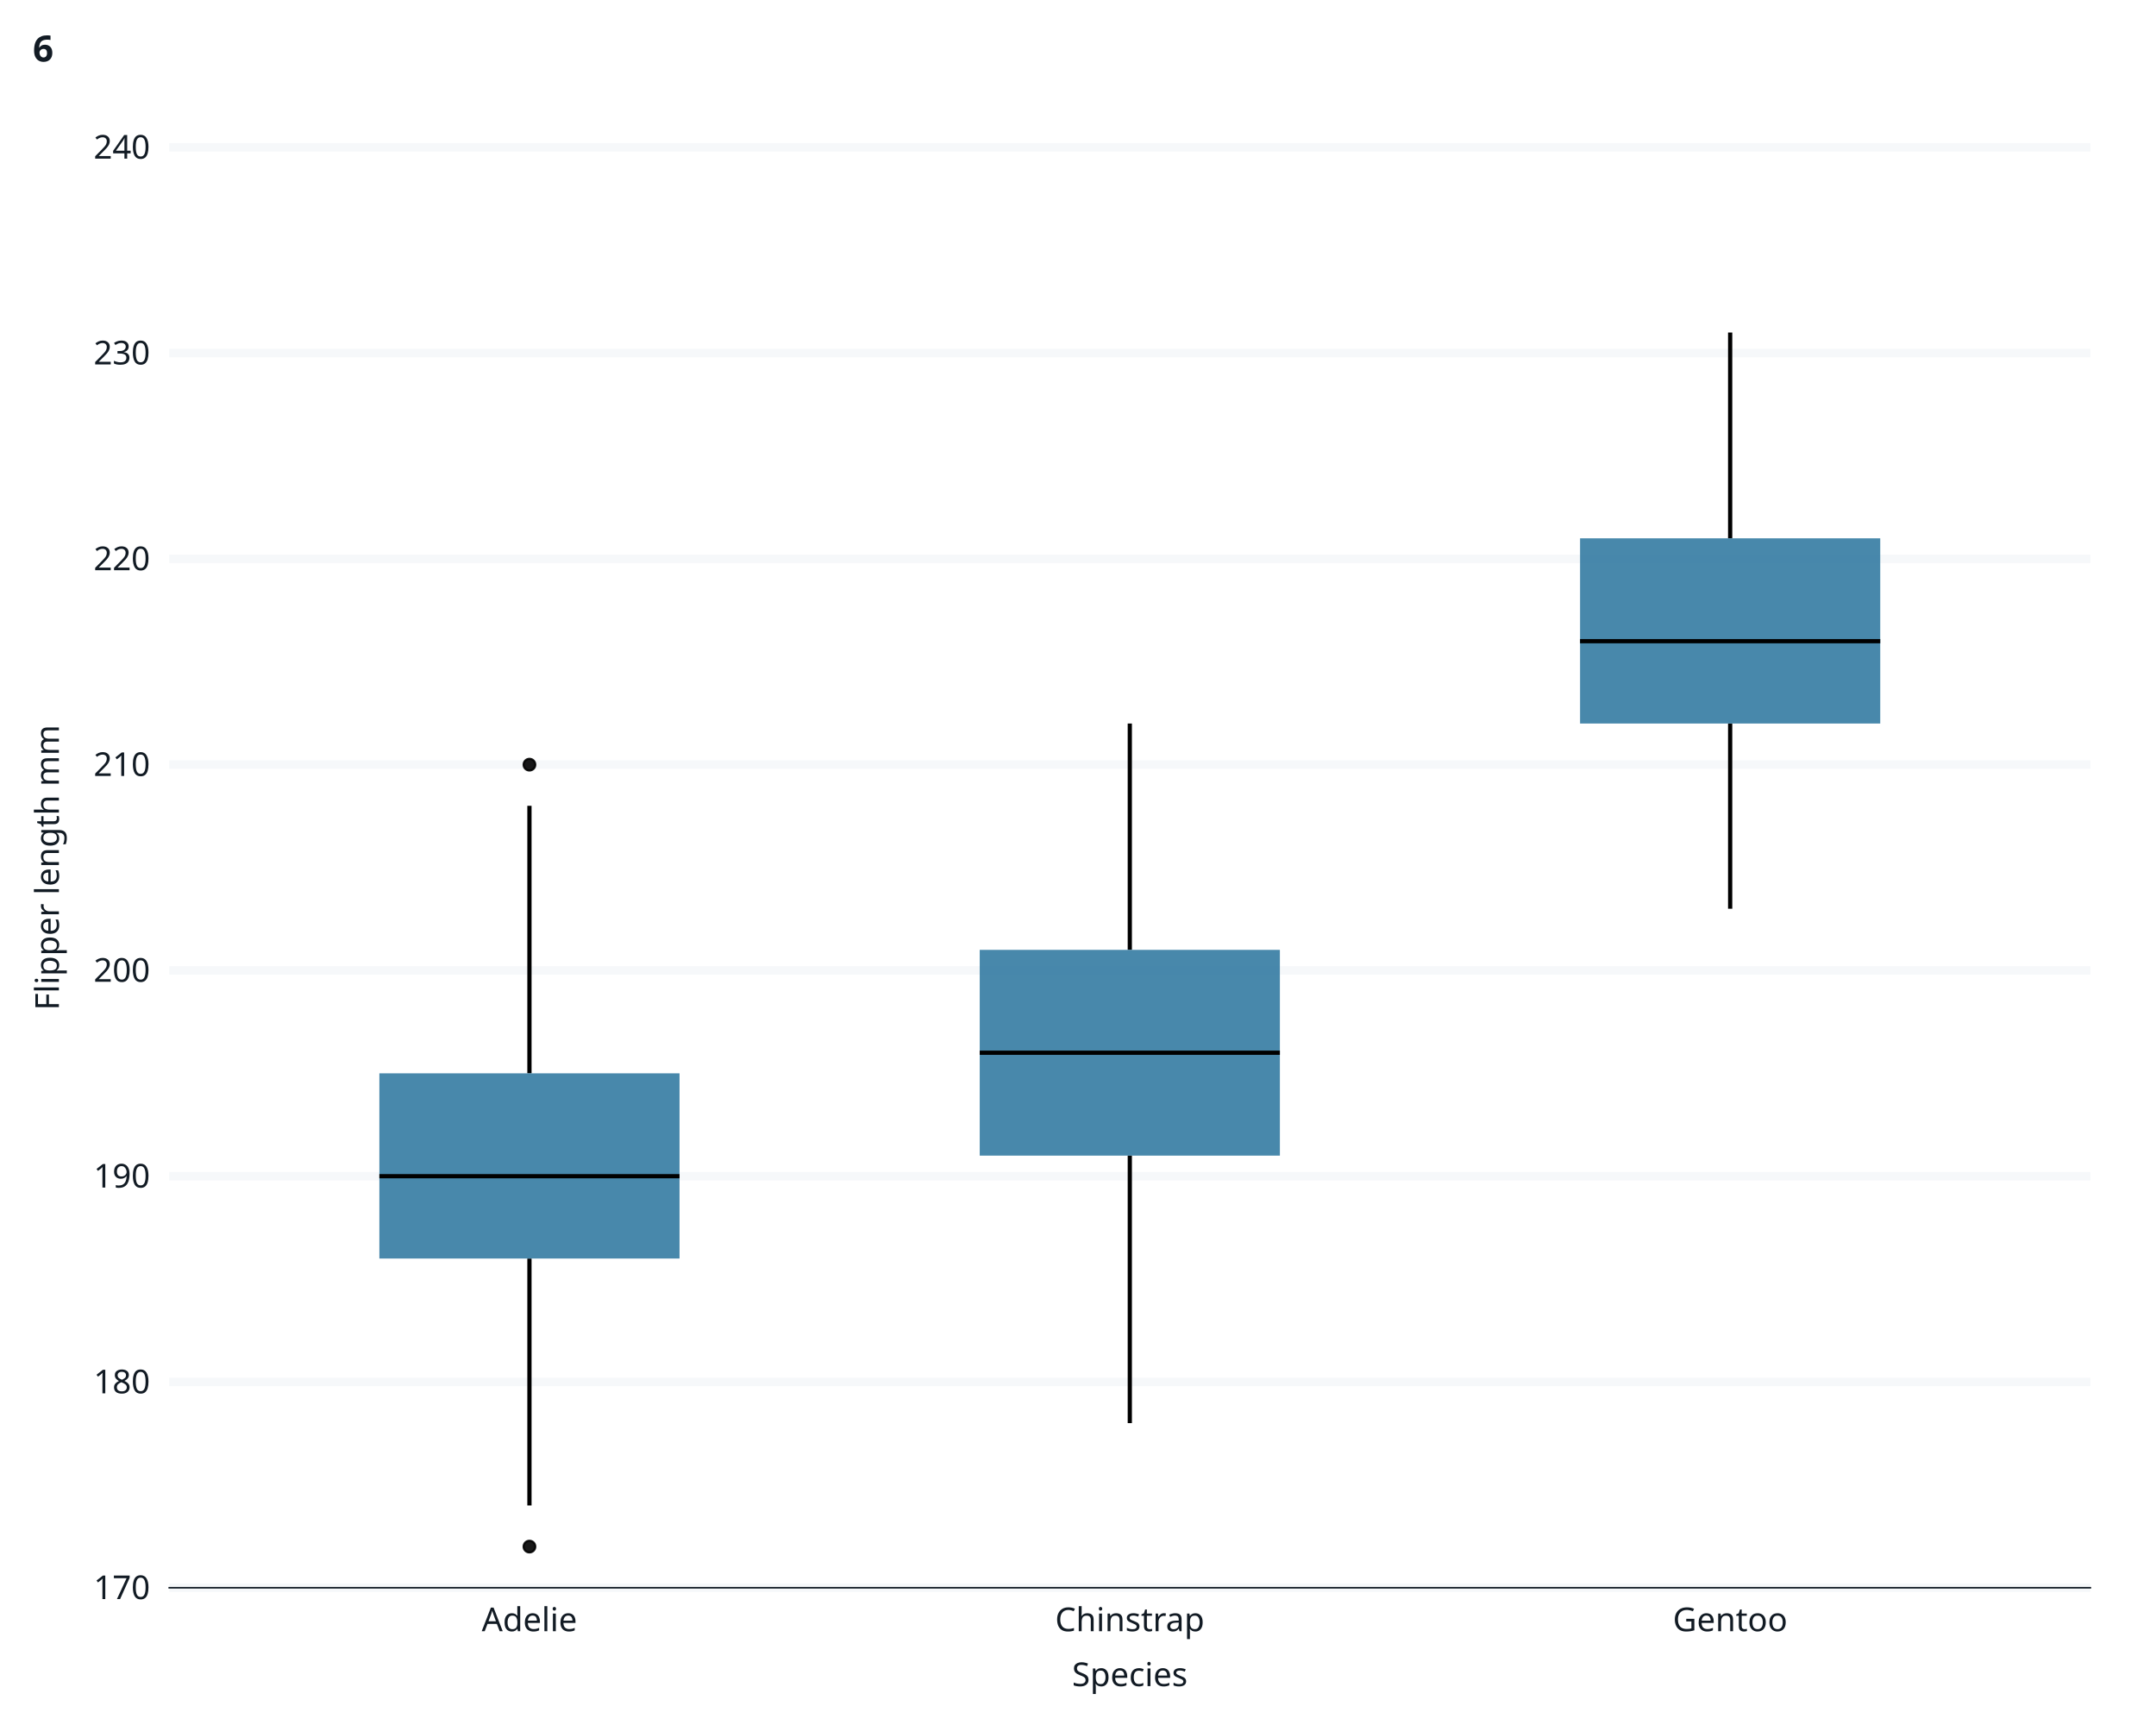
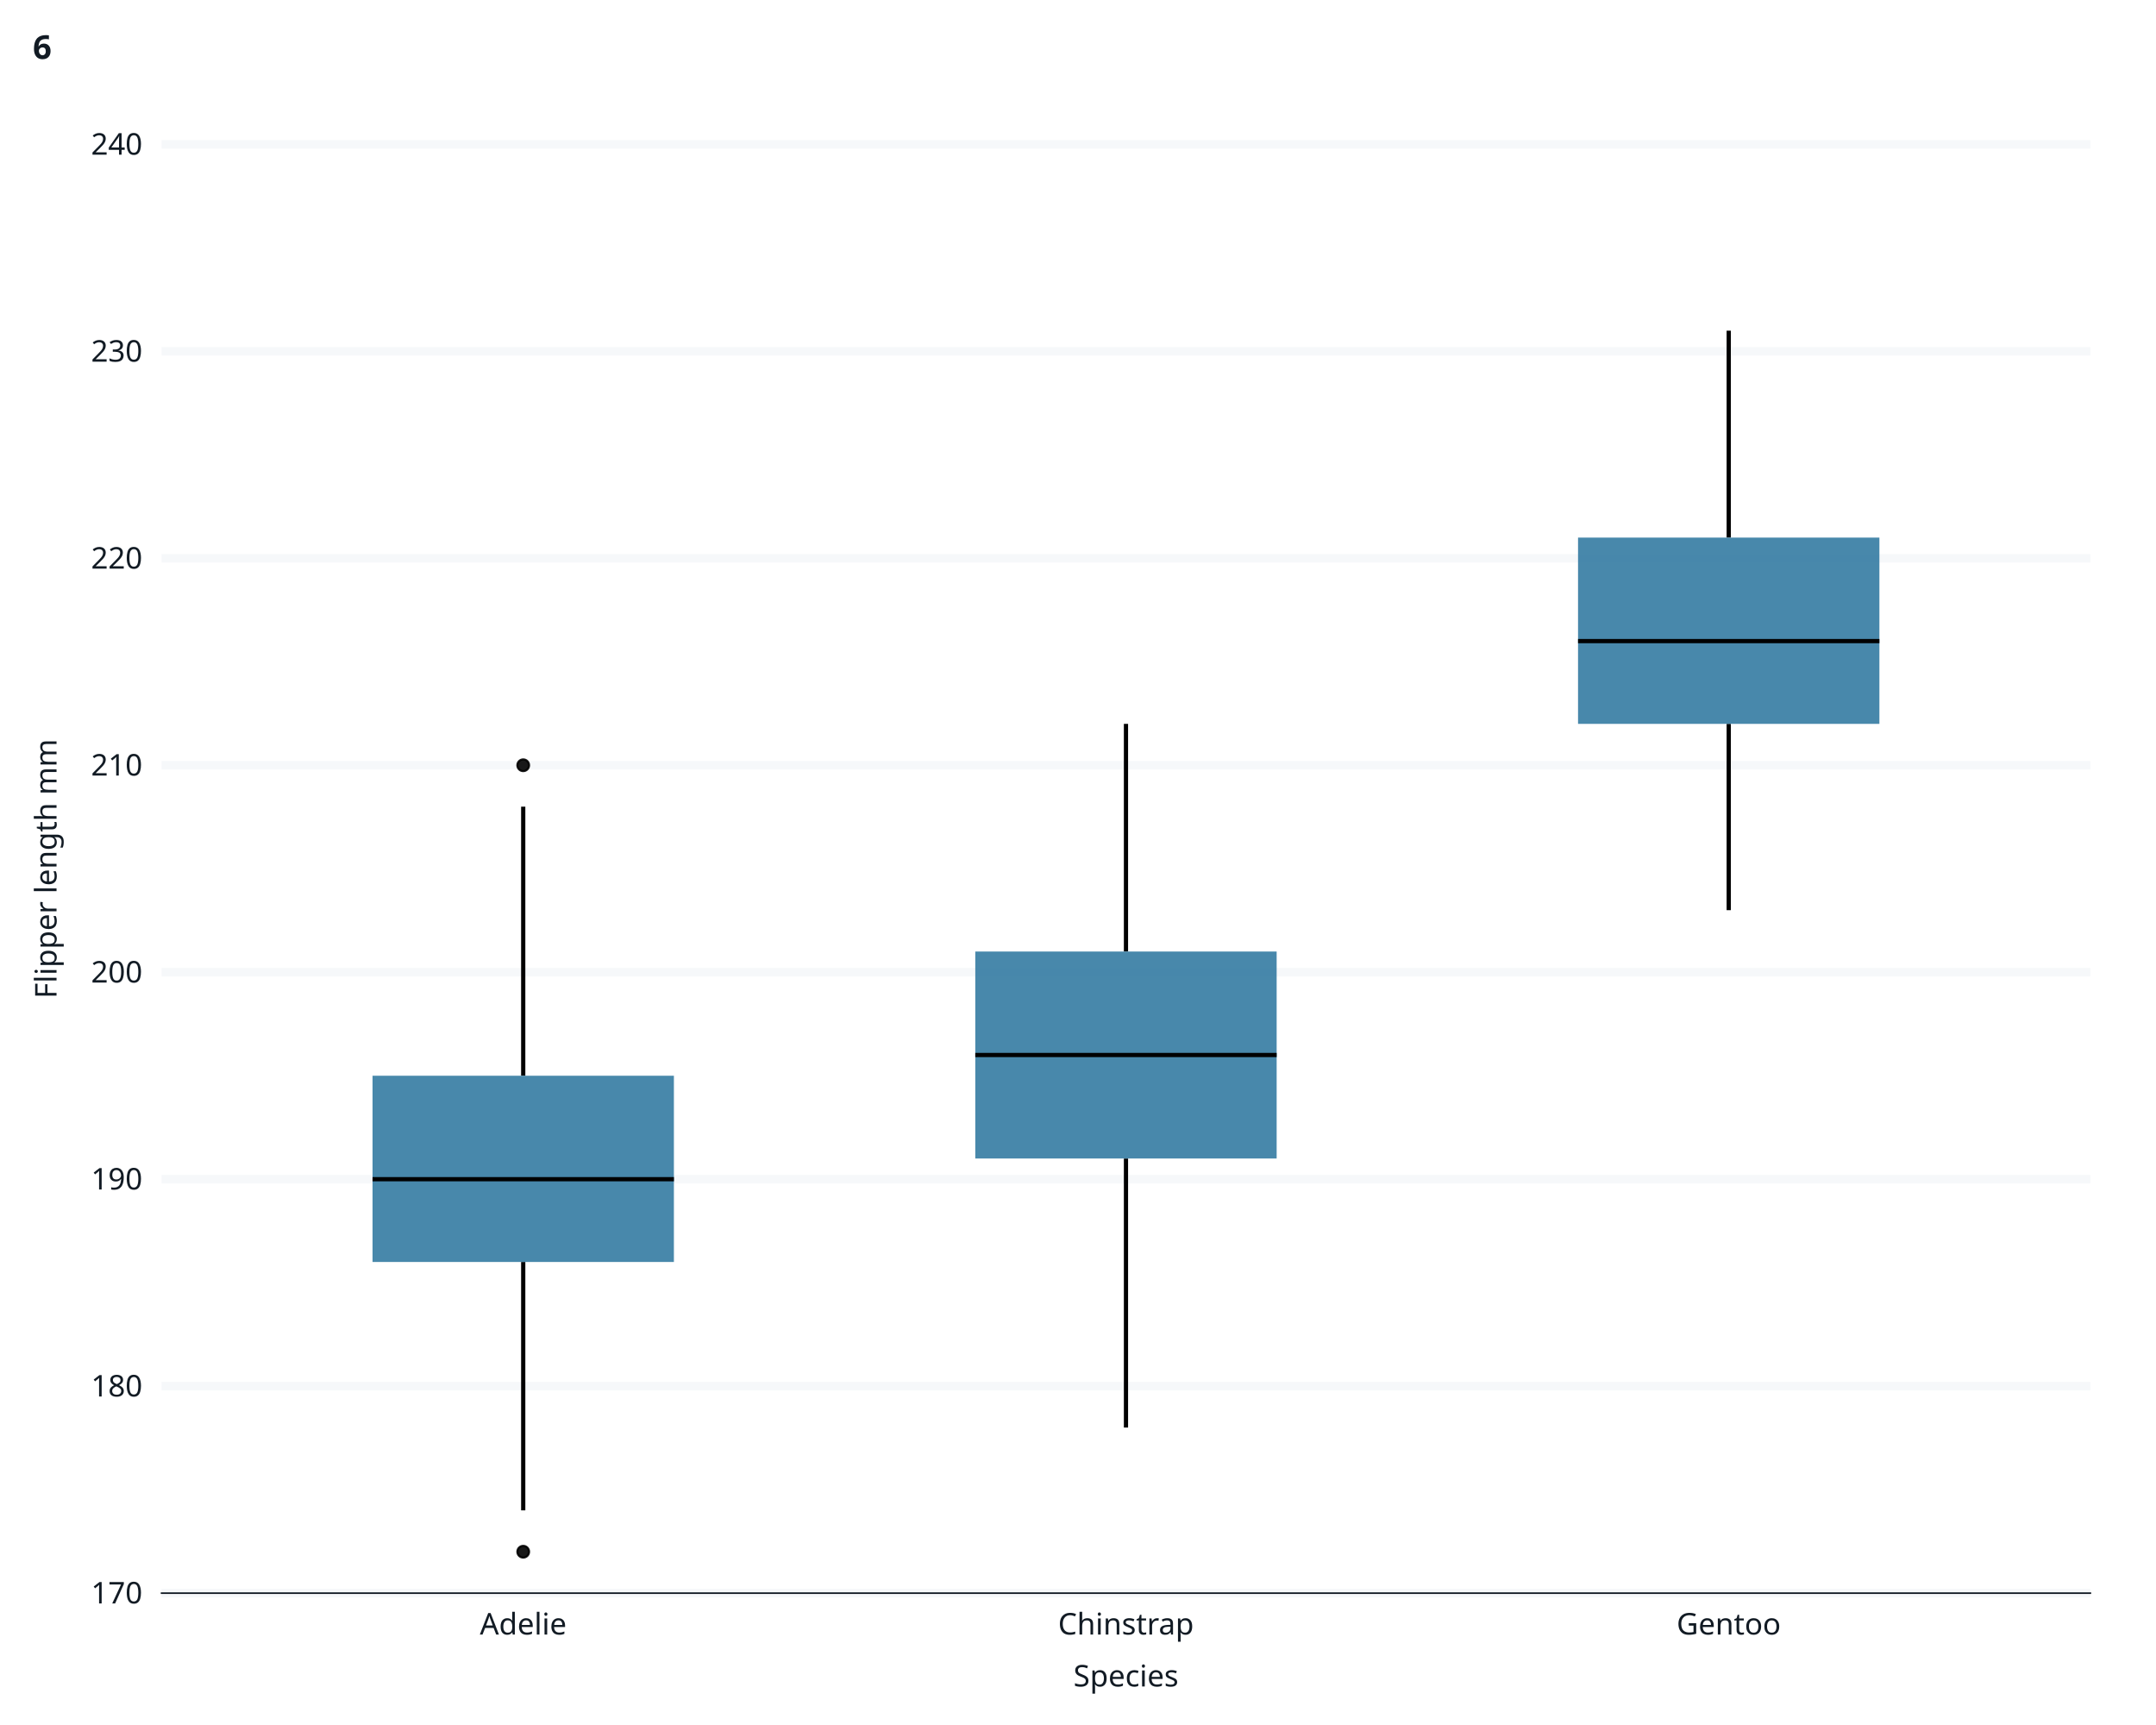
<svg xmlns="http://www.w3.org/2000/svg" class="svglite" data-engine-version="2.0" width="720.00pt" height="576.00pt" viewBox="0 0 720.00 576.00">
  <defs>
    <style type="text/css">
    .svglite line, .svglite polyline, .svglite polygon, .svglite path, .svglite rect, .svglite circle {
      fill: none;
      stroke: #000000;
      stroke-linecap: round;
      stroke-linejoin: round;
      stroke-miterlimit: 10.00;
    }
  </style>
  </defs>
  <rect width="100%" height="100%" style="stroke: none; fill: #FFFFFF;" />
  <defs>
    <clipPath id="cpMC4wMHw3MjAuMDB8MC4wMHw1NzYuMDA=">
      <rect x="0.00" y="0.00" width="720.00" height="576.00" />
    </clipPath>
  </defs>
  <g clip-path="url(#cpMC4wMHw3MjAuMDB8MC4wMHw1NzYuMDA=)">
-     <rect x="0.00" y="0.00" width="720.00" height="576.00" style="stroke-width: 1.07; stroke: #FFFFFF; fill: #FFFFFF;" />
-     <rect x="56.52" y="49.20" width="641.56" height="480.98" style="stroke-width: 1.07; stroke: #FFFFFF; fill: #FFFFFF;" />
-     <polyline points="56.52,530.17 698.08,530.17 " style="stroke-width: 2.84; stroke: #F6F8FA; stroke-linecap: butt;" />
-     <polyline points="56.52,461.46 698.08,461.46 " style="stroke-width: 2.84; stroke: #F6F8FA; stroke-linecap: butt;" />
-     <polyline points="56.52,392.75 698.08,392.75 " style="stroke-width: 2.84; stroke: #F6F8FA; stroke-linecap: butt;" />
-     <polyline points="56.52,324.04 698.08,324.04 " style="stroke-width: 2.84; stroke: #F6F8FA; stroke-linecap: butt;" />
-     <polyline points="56.52,255.33 698.08,255.33 " style="stroke-width: 2.84; stroke: #F6F8FA; stroke-linecap: butt;" />
-     <polyline points="56.52,186.62 698.08,186.62 " style="stroke-width: 2.84; stroke: #F6F8FA; stroke-linecap: butt;" />
-     <polyline points="56.52,117.91 698.08,117.91 " style="stroke-width: 2.84; stroke: #F6F8FA; stroke-linecap: butt;" />
-     <polyline points="56.52,49.20 698.08,49.20 " style="stroke-width: 2.84; stroke: #F6F8FA; stroke-linecap: butt;" />
-     <polyline points="176.81,530.17 176.81,49.20 " style="stroke-width: 2.84; stroke: none; stroke-linecap: butt;" />
-     <polyline points="377.30,530.17 377.30,49.20 " style="stroke-width: 2.84; stroke: none; stroke-linecap: butt;" />
-     <polyline points="577.79,530.17 577.79,49.20 " style="stroke-width: 2.84; stroke: none; stroke-linecap: butt;" />
-     <circle cx="176.81" cy="516.43" r="1.95" style="stroke-width: 0.71; stroke: #000000; stroke-opacity: 0.90; fill: #000000; fill-opacity: 0.90;" />
-     <circle cx="176.81" cy="255.33" r="1.95" style="stroke-width: 0.71; stroke: #000000; stroke-opacity: 0.90; fill: #000000; fill-opacity: 0.90;" />
-     <line x1="176.81" y1="358.40" x2="176.81" y2="269.07" style="stroke-width: 1.41; stroke-linecap: butt;" />
-     <line x1="176.81" y1="420.24" x2="176.81" y2="502.69" style="stroke-width: 1.41; stroke-linecap: butt;" />
-     <polygon points="126.69,358.40 126.69,420.24 226.93,420.24 226.93,358.40 126.69,358.40 " style="stroke-width: 0.00; stroke-linecap: butt; stroke-linejoin: miter; fill: #357BA2; fill-opacity: 0.90;" />
-     <line x1="126.69" y1="392.75" x2="226.93" y2="392.75" style="stroke-width: 1.41; stroke-linecap: butt; stroke-linejoin: miter;" />
-     <line x1="377.30" y1="317.17" x2="377.30" y2="241.59" style="stroke-width: 1.41; stroke-linecap: butt;" />
-     <line x1="377.30" y1="385.88" x2="377.30" y2="475.20" style="stroke-width: 1.41; stroke-linecap: butt;" />
-     <polygon points="327.18,317.17 327.18,385.88 427.42,385.88 427.42,317.17 327.18,317.17 " style="stroke-width: 0.00; stroke-linecap: butt; stroke-linejoin: miter; fill: #357BA2; fill-opacity: 0.90;" />
-     <line x1="327.18" y1="351.52" x2="427.42" y2="351.52" style="stroke-width: 1.41; stroke-linecap: butt; stroke-linejoin: miter;" />
-     <line x1="577.79" y1="179.75" x2="577.79" y2="111.04" style="stroke-width: 1.41; stroke-linecap: butt;" />
-     <line x1="577.79" y1="241.59" x2="577.79" y2="303.43" style="stroke-width: 1.41; stroke-linecap: butt;" />
-     <polygon points="527.67,179.75 527.67,241.59 627.91,241.59 627.91,179.75 527.67,179.75 " style="stroke-width: 0.00; stroke-linecap: butt; stroke-linejoin: miter; fill: #357BA2; fill-opacity: 0.90;" />
-     <line x1="527.67" y1="214.10" x2="627.91" y2="214.10" style="stroke-width: 1.41; stroke-linecap: butt; stroke-linejoin: miter;" />
-     <polyline points="56.52,530.17 56.52,49.20 " style="stroke-width: 0.53; stroke: none; stroke-linecap: square;" />
-     <text x="50.13" y="533.96" text-anchor="end" style="font-size: 11.00px; fill: #121B24; font-family: sans;" textLength="18.35px" lengthAdjust="spacingAndGlyphs">170</text>
-     <text x="50.13" y="465.25" text-anchor="end" style="font-size: 11.00px; fill: #121B24; font-family: sans;" textLength="18.35px" lengthAdjust="spacingAndGlyphs">180</text>
-     <text x="50.13" y="396.54" text-anchor="end" style="font-size: 11.00px; fill: #121B24; font-family: sans;" textLength="18.35px" lengthAdjust="spacingAndGlyphs">190</text>
-     <text x="50.13" y="327.83" text-anchor="end" style="font-size: 11.00px; fill: #121B24; font-family: sans;" textLength="18.35px" lengthAdjust="spacingAndGlyphs">200</text>
-     <text x="50.13" y="259.11" text-anchor="end" style="font-size: 11.00px; fill: #121B24; font-family: sans;" textLength="18.35px" lengthAdjust="spacingAndGlyphs">210</text>
-     <text x="50.13" y="190.40" text-anchor="end" style="font-size: 11.00px; fill: #121B24; font-family: sans;" textLength="18.35px" lengthAdjust="spacingAndGlyphs">220</text>
-     <text x="50.13" y="121.69" text-anchor="end" style="font-size: 11.00px; fill: #121B24; font-family: sans;" textLength="18.35px" lengthAdjust="spacingAndGlyphs">230</text>
-     <text x="50.13" y="52.98" text-anchor="end" style="font-size: 11.00px; fill: #121B24; font-family: sans;" textLength="18.35px" lengthAdjust="spacingAndGlyphs">240</text>
-     <polyline points="52.87,530.17 56.52,530.17 " style="stroke-width: 0.53; stroke: none; stroke-linecap: butt;" />
-     <polyline points="52.87,461.46 56.52,461.46 " style="stroke-width: 0.53; stroke: none; stroke-linecap: butt;" />
-     <polyline points="52.87,392.75 56.52,392.75 " style="stroke-width: 0.53; stroke: none; stroke-linecap: butt;" />
-     <polyline points="52.87,324.04 56.52,324.04 " style="stroke-width: 0.53; stroke: none; stroke-linecap: butt;" />
-     <polyline points="52.87,255.33 56.52,255.33 " style="stroke-width: 0.53; stroke: none; stroke-linecap: butt;" />
-     <polyline points="52.87,186.62 56.52,186.62 " style="stroke-width: 0.53; stroke: none; stroke-linecap: butt;" />
-     <polyline points="52.87,117.91 56.52,117.91 " style="stroke-width: 0.53; stroke: none; stroke-linecap: butt;" />
-     <polyline points="52.87,49.20 56.52,49.20 " style="stroke-width: 0.53; stroke: none; stroke-linecap: butt;" />
-     <polyline points="56.52,530.17 698.08,530.17 " style="stroke-width: 0.53; stroke: #121B24; stroke-linecap: square;" />
-     <polyline points="176.81,533.83 176.81,530.17 " style="stroke-width: 0.53; stroke: none; stroke-linecap: butt;" />
-     <polyline points="377.30,533.83 377.30,530.17 " style="stroke-width: 0.53; stroke: none; stroke-linecap: butt;" />
-     <polyline points="577.79,533.83 577.79,530.17 " style="stroke-width: 0.53; stroke: none; stroke-linecap: butt;" />
-     <text x="176.81" y="544.68" text-anchor="middle" style="font-size: 11.00px; fill: #121B24; font-family: sans;" textLength="30.58px" lengthAdjust="spacingAndGlyphs">Adelie</text>
-     <text x="377.30" y="544.68" text-anchor="middle" style="font-size: 11.00px; fill: #121B24; font-family: sans;" textLength="47.08px" lengthAdjust="spacingAndGlyphs">Chinstrap</text>
-     <text x="577.79" y="544.68" text-anchor="middle" style="font-size: 11.00px; fill: #121B24; font-family: sans;" textLength="36.09px" lengthAdjust="spacingAndGlyphs">Gentoo</text>
-     <text x="377.30" y="563.02" text-anchor="middle" style="font-size: 11.00px; fill: #121B24; font-family: sans;" textLength="39.14px" lengthAdjust="spacingAndGlyphs">Species</text>
-     <text transform="translate(19.67,289.68) rotate(-90)" text-anchor="middle" style="font-size: 11.00px; fill: #121B24; font-family: sans;" textLength="88.04px" lengthAdjust="spacingAndGlyphs">Flipper length mm</text>
-     <text x="10.96" y="20.54" style="font-size: 12.10px; font-weight: bold; fill: #121B24; font-family: sans;" textLength="6.73px" lengthAdjust="spacingAndGlyphs">6</text>
+     <rect x="0" y="0.00" width="720.00" height="576.00" style="stroke-width: 1.07; stroke: #FFFFFF; fill: #FFFFFF;" />
+     <rect x="53.95" y="48.21" width="644.13" height="483.76" style="stroke-width: 1.07; stroke: #FFFFFF; fill: #FFFFFF;" />
+     <polyline points="53.95,531.97 698.08,531.97 " style="stroke-width: 2.84; stroke: #F6F8FA; stroke-linecap: butt;" />
+     <polyline points="53.95,462.86 698.08,462.86 " style="stroke-width: 2.84; stroke: #F6F8FA; stroke-linecap: butt;" />
+     <polyline points="53.95,393.75 698.08,393.75 " style="stroke-width: 2.84; stroke: #F6F8FA; stroke-linecap: butt;" />
+     <polyline points="53.95,324.64 698.08,324.64 " style="stroke-width: 2.84; stroke: #F6F8FA; stroke-linecap: butt;" />
+     <polyline points="53.95,255.53 698.08,255.53 " style="stroke-width: 2.84; stroke: #F6F8FA; stroke-linecap: butt;" />
+     <polyline points="53.95,186.43 698.08,186.43 " style="stroke-width: 2.84; stroke: #F6F8FA; stroke-linecap: butt;" />
+     <polyline points="53.95,117.32 698.08,117.32 " style="stroke-width: 2.84; stroke: #F6F8FA; stroke-linecap: butt;" />
+     <polyline points="53.95,48.21 698.08,48.21 " style="stroke-width: 2.84; stroke: #F6F8FA; stroke-linecap: butt;" />
+     <polyline points="174.73,531.97 174.73,48.21 " style="stroke-width: 2.84; stroke: none; stroke-linecap: butt;" />
+     <polyline points="376.02,531.97 376.02,48.21 " style="stroke-width: 2.84; stroke: none; stroke-linecap: butt;" />
+     <polyline points="577.31,531.97 577.31,48.21 " style="stroke-width: 2.84; stroke: none; stroke-linecap: butt;" />
+     <circle cx="174.73" cy="518.14" r="1.95" style="stroke-width: 0.71; stroke: #000000; stroke-opacity: 0.90; fill: #000000; fill-opacity: 0.90;" />
+     <circle cx="174.73" cy="255.53" r="1.95" style="stroke-width: 0.71; stroke: #000000; stroke-opacity: 0.90; fill: #000000; fill-opacity: 0.90;" />
+     <line x1="174.73" y1="359.20" x2="174.73" y2="269.36" style="stroke-width: 1.41; stroke-linecap: butt;" />
+     <line x1="174.73" y1="421.39" x2="174.73" y2="504.32" style="stroke-width: 1.41; stroke-linecap: butt;" />
+     <polygon points="124.41,359.20 124.41,421.39 225.05,421.39 225.05,359.20 124.41,359.20 " style="stroke-width: 0.00; stroke-linecap: butt; stroke-linejoin: miter; fill: #357BA2; fill-opacity: 0.90;" />
+     <line x1="124.41" y1="393.75" x2="225.05" y2="393.75" style="stroke-width: 1.41; stroke-linecap: butt; stroke-linejoin: miter;" />
+     <line x1="376.02" y1="317.73" x2="376.02" y2="241.71" style="stroke-width: 1.41; stroke-linecap: butt;" />
+     <line x1="376.02" y1="386.84" x2="376.02" y2="476.68" style="stroke-width: 1.41; stroke-linecap: butt;" />
+     <polygon points="325.70,317.73 325.70,386.84 426.34,386.84 426.34,317.73 325.70,317.73 " style="stroke-width: 0.00; stroke-linecap: butt; stroke-linejoin: miter; fill: #357BA2; fill-opacity: 0.90;" />
+     <line x1="325.70" y1="352.28" x2="426.34" y2="352.28" style="stroke-width: 1.41; stroke-linecap: butt; stroke-linejoin: miter;" />
+     <line x1="577.31" y1="179.51" x2="577.31" y2="110.41" style="stroke-width: 1.41; stroke-linecap: butt;" />
+     <line x1="577.31" y1="241.71" x2="577.31" y2="303.91" style="stroke-width: 1.41; stroke-linecap: butt;" />
+     <polygon points="526.99,179.51 526.99,241.71 627.63,241.71 627.63,179.51 526.99,179.51 " style="stroke-width: 0.00; stroke-linecap: butt; stroke-linejoin: miter; fill: #357BA2; fill-opacity: 0.90;" />
+     <line x1="526.99" y1="214.07" x2="627.63" y2="214.07" style="stroke-width: 1.41; stroke-linecap: butt; stroke-linejoin: miter;" />
+     <polyline points="53.95,531.97 53.95,48.21 " style="stroke-width: 0.53; stroke: none; stroke-linecap: square;" />
+     <text x="47.56" y="535.41" text-anchor="end" style="font-size: 10.00px; fill: #121B24; font-family: sans;" textLength="16.69px" lengthAdjust="spacingAndGlyphs">170</text>
+     <text x="47.56" y="466.30" text-anchor="end" style="font-size: 10.00px; fill: #121B24; font-family: sans;" textLength="16.69px" lengthAdjust="spacingAndGlyphs">180</text>
+     <text x="47.56" y="397.19" text-anchor="end" style="font-size: 10.00px; fill: #121B24; font-family: sans;" textLength="16.69px" lengthAdjust="spacingAndGlyphs">190</text>
+     <text x="47.56" y="328.08" text-anchor="end" style="font-size: 10.00px; fill: #121B24; font-family: sans;" textLength="16.69px" lengthAdjust="spacingAndGlyphs">200</text>
+     <text x="47.56" y="258.97" text-anchor="end" style="font-size: 10.00px; fill: #121B24; font-family: sans;" textLength="16.69px" lengthAdjust="spacingAndGlyphs">210</text>
+     <text x="47.56" y="189.87" text-anchor="end" style="font-size: 10.00px; fill: #121B24; font-family: sans;" textLength="16.69px" lengthAdjust="spacingAndGlyphs">220</text>
+     <text x="47.56" y="120.76" text-anchor="end" style="font-size: 10.00px; fill: #121B24; font-family: sans;" textLength="16.69px" lengthAdjust="spacingAndGlyphs">230</text>
+     <text x="47.56" y="51.65" text-anchor="end" style="font-size: 10.00px; fill: #121B24; font-family: sans;" textLength="16.69px" lengthAdjust="spacingAndGlyphs">240</text>
+     <polyline points="50.30,531.97 53.95,531.97 " style="stroke-width: 0.53; stroke: none; stroke-linecap: butt;" />
+     <polyline points="50.30,462.86 53.95,462.86 " style="stroke-width: 0.53; stroke: none; stroke-linecap: butt;" />
+     <polyline points="50.30,393.75 53.95,393.75 " style="stroke-width: 0.53; stroke: none; stroke-linecap: butt;" />
+     <polyline points="50.30,324.64 53.95,324.64 " style="stroke-width: 0.53; stroke: none; stroke-linecap: butt;" />
+     <polyline points="50.30,255.53 53.95,255.53 " style="stroke-width: 0.53; stroke: none; stroke-linecap: butt;" />
+     <polyline points="50.30,186.43 53.95,186.43 " style="stroke-width: 0.53; stroke: none; stroke-linecap: butt;" />
+     <polyline points="50.30,117.32 53.95,117.32 " style="stroke-width: 0.53; stroke: none; stroke-linecap: butt;" />
+     <polyline points="50.30,48.21 53.95,48.21 " style="stroke-width: 0.53; stroke: none; stroke-linecap: butt;" />
+     <polyline points="53.95,531.97 698.08,531.97 " style="stroke-width: 0.53; stroke: #121B24; stroke-linecap: square;" />
+     <polyline points="174.73,535.62 174.73,531.97 " style="stroke-width: 0.53; stroke: none; stroke-linecap: butt;" />
+     <polyline points="376.02,535.62 376.02,531.97 " style="stroke-width: 0.53; stroke: none; stroke-linecap: butt;" />
+     <polyline points="577.31,535.62 577.31,531.97 " style="stroke-width: 0.53; stroke: none; stroke-linecap: butt;" />
+     <text x="174.73" y="545.79" text-anchor="middle" style="font-size: 10.00px; fill: #121B24; font-family: sans;" textLength="27.80px" lengthAdjust="spacingAndGlyphs">Adelie</text>
+     <text x="376.02" y="545.79" text-anchor="middle" style="font-size: 10.00px; fill: #121B24; font-family: sans;" textLength="42.80px" lengthAdjust="spacingAndGlyphs">Chinstrap</text>
+     <text x="577.31" y="545.79" text-anchor="middle" style="font-size: 10.00px; fill: #121B24; font-family: sans;" textLength="32.81px" lengthAdjust="spacingAndGlyphs">Gentoo</text>
+     <text x="376.02" y="563.13" text-anchor="middle" style="font-size: 10.00px; fill: #121B24; font-family: sans;" textLength="35.59px" lengthAdjust="spacingAndGlyphs">Species</text>
+     <text transform="translate(18.88,290.09) rotate(-90)" text-anchor="middle" style="font-size: 10.00px; fill: #121B24; font-family: sans;" textLength="80.03px" lengthAdjust="spacingAndGlyphs">Flipper length mm</text>
+     <text x="10.96" y="19.67" style="font-size: 11.00px; font-weight: bold; fill: #121B24; font-family: sans;" textLength="6.12px" lengthAdjust="spacingAndGlyphs">6</text>
  </g>
</svg>
